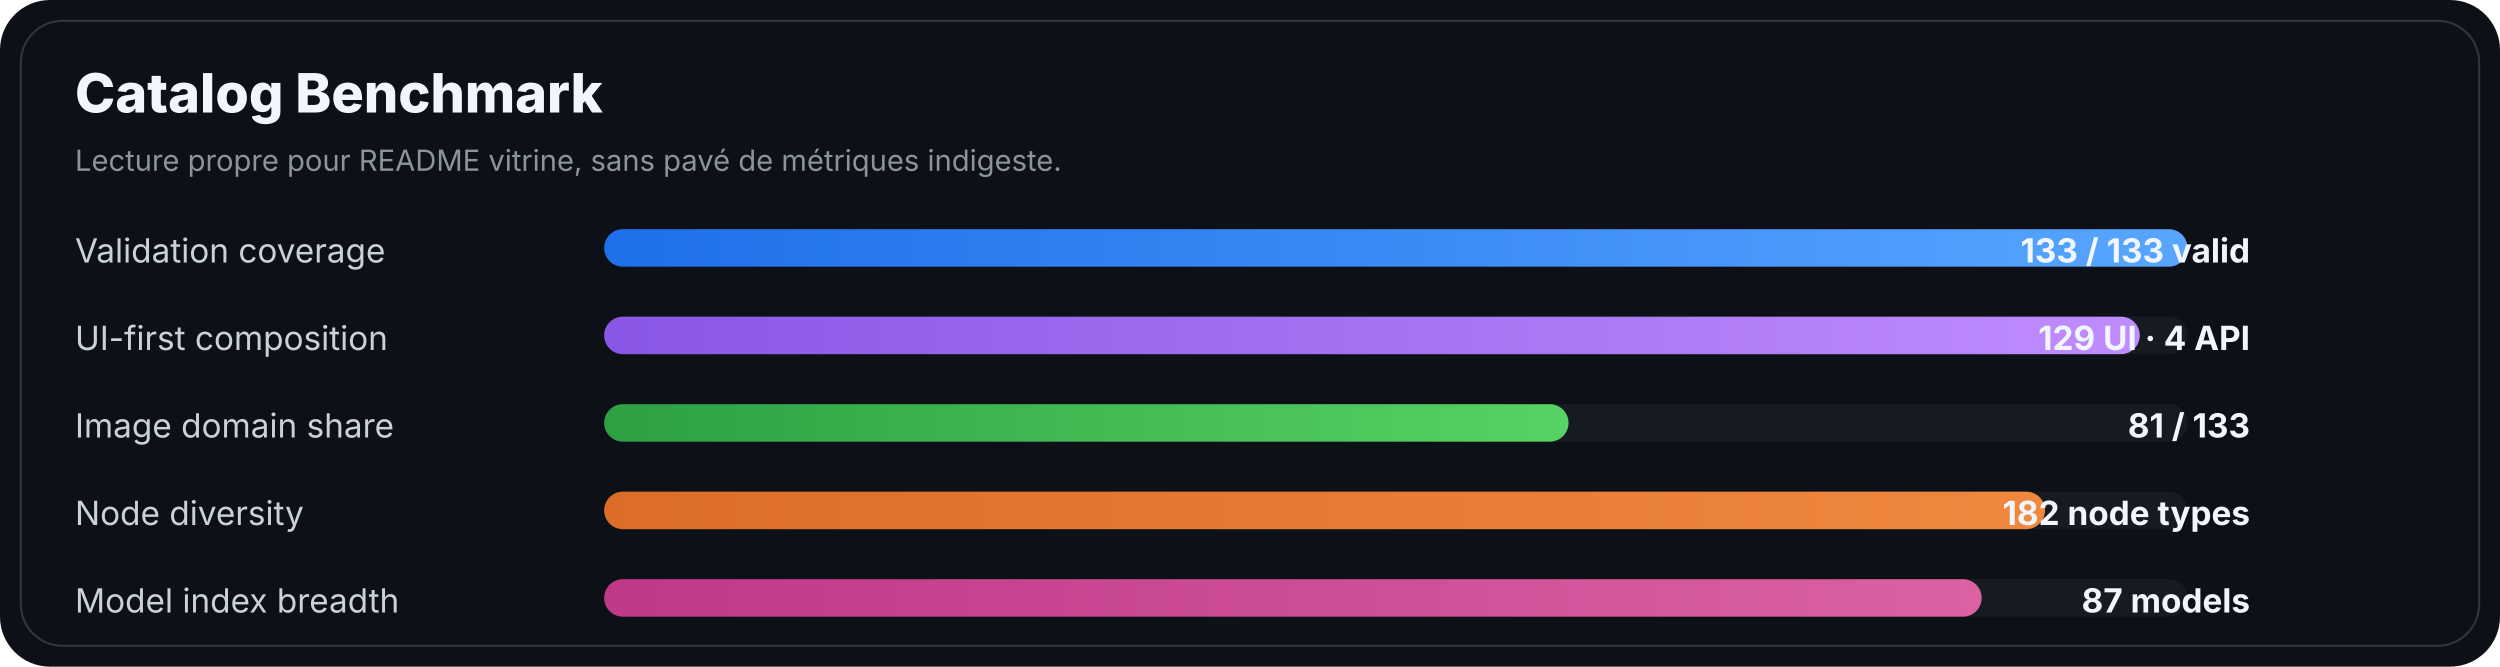
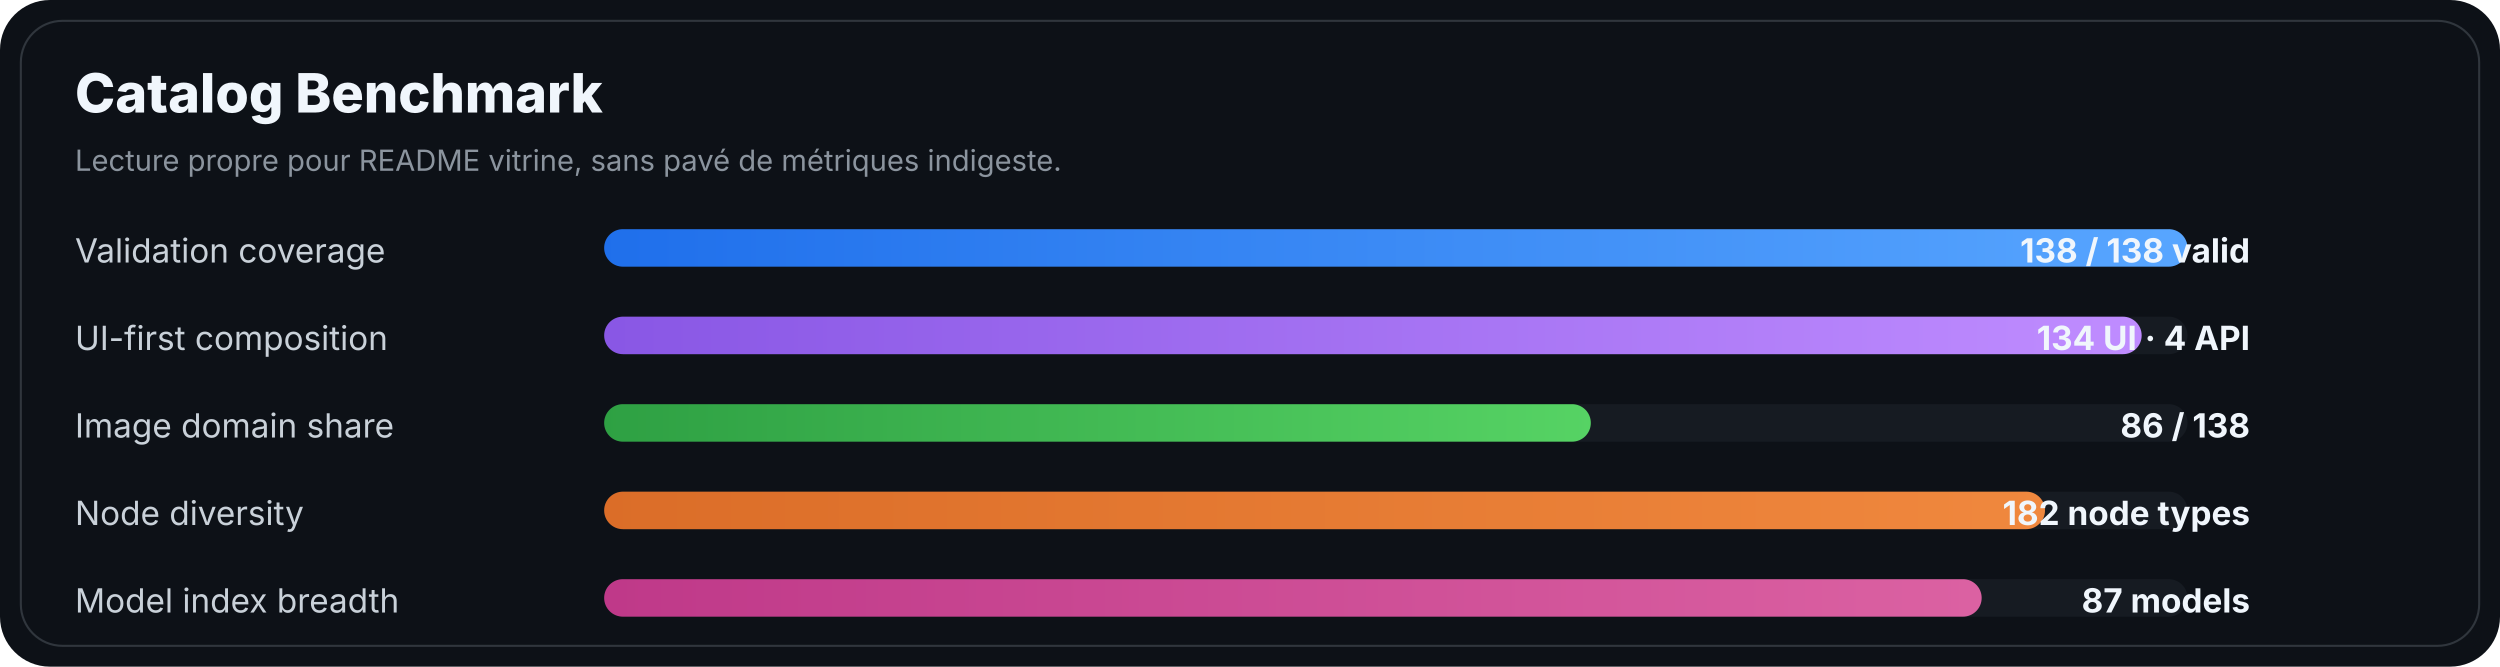
<svg xmlns="http://www.w3.org/2000/svg" width="1200" height="320" viewBox="0 0 1200 320" role="img" aria-label="Catalog Benchmark">
  <defs>
    <linearGradient id="g1" x1="0" x2="1">
      <stop offset="0%" stop-color="#1f6feb" />
      <stop offset="100%" stop-color="#58a6ff" />
    </linearGradient>
    <linearGradient id="g2" x1="0" x2="1">
      <stop offset="0%" stop-color="#8957e5" />
      <stop offset="100%" stop-color="#bf8cff" />
    </linearGradient>
    <linearGradient id="g3" x1="0" x2="1">
      <stop offset="0%" stop-color="#2ea043" />
      <stop offset="100%" stop-color="#56d364" />
    </linearGradient>
    <linearGradient id="g4" x1="0" x2="1">
      <stop offset="0%" stop-color="#db6d28" />
      <stop offset="100%" stop-color="#f0883e" />
    </linearGradient>
    <linearGradient id="g5" x1="0" x2="1">
      <stop offset="0%" stop-color="#bf3989" />
      <stop offset="100%" stop-color="#db61a2" />
    </linearGradient>
  </defs>
  <rect width="1200" height="320" rx="24" fill="#0d1117" />
  <rect x="10" y="10" width="1180" height="300" rx="20" fill="#0d1117" stroke="#30363d" />
  <text x="36" y="54" fill="#f0f6fc" font-family="Inter,Segoe UI,Arial,sans-serif" font-size="26" font-weight="800">Catalog Benchmark</text>
  <text x="36" y="82" fill="#8b949e" font-family="Inter,Segoe UI,Arial,sans-serif" font-size="14">Lecture propre pour README vitrine, sans pavé de métriques indigeste.</text>
  <text x="36" y="126" fill="#c9d1d9" font-family="Inter,Segoe UI,Arial,sans-serif" font-size="16">Validation coverage</text>
  <rect x="290" y="110" width="760" height="18" rx="9" fill="#161b22" />
  <rect x="290" y="110" width="760.0" height="18" rx="9" fill="url(#g1)" />
-   <text x="1080" y="126" text-anchor="end" fill="#f0f6fc" font-family="Inter,Segoe UI,Arial,sans-serif" font-size="16" font-weight="700">133 / 133 valid</text>
+   <text x="1080" y="126" text-anchor="end" fill="#f0f6fc" font-family="Inter,Segoe UI,Arial,sans-serif" font-size="16" font-weight="700">138 / 138 valid</text>
  <text x="36" y="168" fill="#c9d1d9" font-family="Inter,Segoe UI,Arial,sans-serif" font-size="16">UI-first composition</text>
  <rect x="290" y="152" width="760" height="18" rx="9" fill="#161b22" />
-   <rect x="290" y="152" width="737.1" height="18" rx="9" fill="url(#g2)" />
-   <text x="1080" y="168" text-anchor="end" fill="#f0f6fc" font-family="Inter,Segoe UI,Arial,sans-serif" font-size="16" font-weight="700">129 UI · 4 API</text>
+   <rect x="290" y="152" width="738.0" height="18" rx="9" fill="url(#g2)" />
+   <text x="1080" y="168" text-anchor="end" fill="#f0f6fc" font-family="Inter,Segoe UI,Arial,sans-serif" font-size="16" font-weight="700">134 UI · 4 API</text>
  <text x="36" y="210" fill="#c9d1d9" font-family="Inter,Segoe UI,Arial,sans-serif" font-size="16">Image domain share</text>
  <rect x="290" y="194" width="760" height="18" rx="9" fill="#161b22" />
-   <rect x="290" y="194" width="462.9" height="18" rx="9" fill="url(#g3)" />
-   <text x="1080" y="210" text-anchor="end" fill="#f0f6fc" font-family="Inter,Segoe UI,Arial,sans-serif" font-size="16" font-weight="700">81 / 133</text>
+   <rect x="290" y="194" width="473.6" height="18" rx="9" fill="url(#g3)" />
+   <text x="1080" y="210" text-anchor="end" fill="#f0f6fc" font-family="Inter,Segoe UI,Arial,sans-serif" font-size="16" font-weight="700">86 / 138</text>
  <text x="36" y="252" fill="#c9d1d9" font-family="Inter,Segoe UI,Arial,sans-serif" font-size="16">Node diversity</text>
  <rect x="290" y="236" width="760" height="18" rx="9" fill="#161b22" />
  <rect x="290" y="236" width="691.6" height="18" rx="9" fill="url(#g4)" />
  <text x="1080" y="252" text-anchor="end" fill="#f0f6fc" font-family="Inter,Segoe UI,Arial,sans-serif" font-size="16" font-weight="700">182 node types</text>
  <text x="36" y="294" fill="#c9d1d9" font-family="Inter,Segoe UI,Arial,sans-serif" font-size="16">Model index breadth</text>
  <rect x="290" y="278" width="760" height="18" rx="9" fill="#161b22" />
  <rect x="290" y="278" width="661.2" height="18" rx="9" fill="url(#g5)" />
  <text x="1080" y="294" text-anchor="end" fill="#f0f6fc" font-family="Inter,Segoe UI,Arial,sans-serif" font-size="16" font-weight="700">87 models</text>
</svg>
